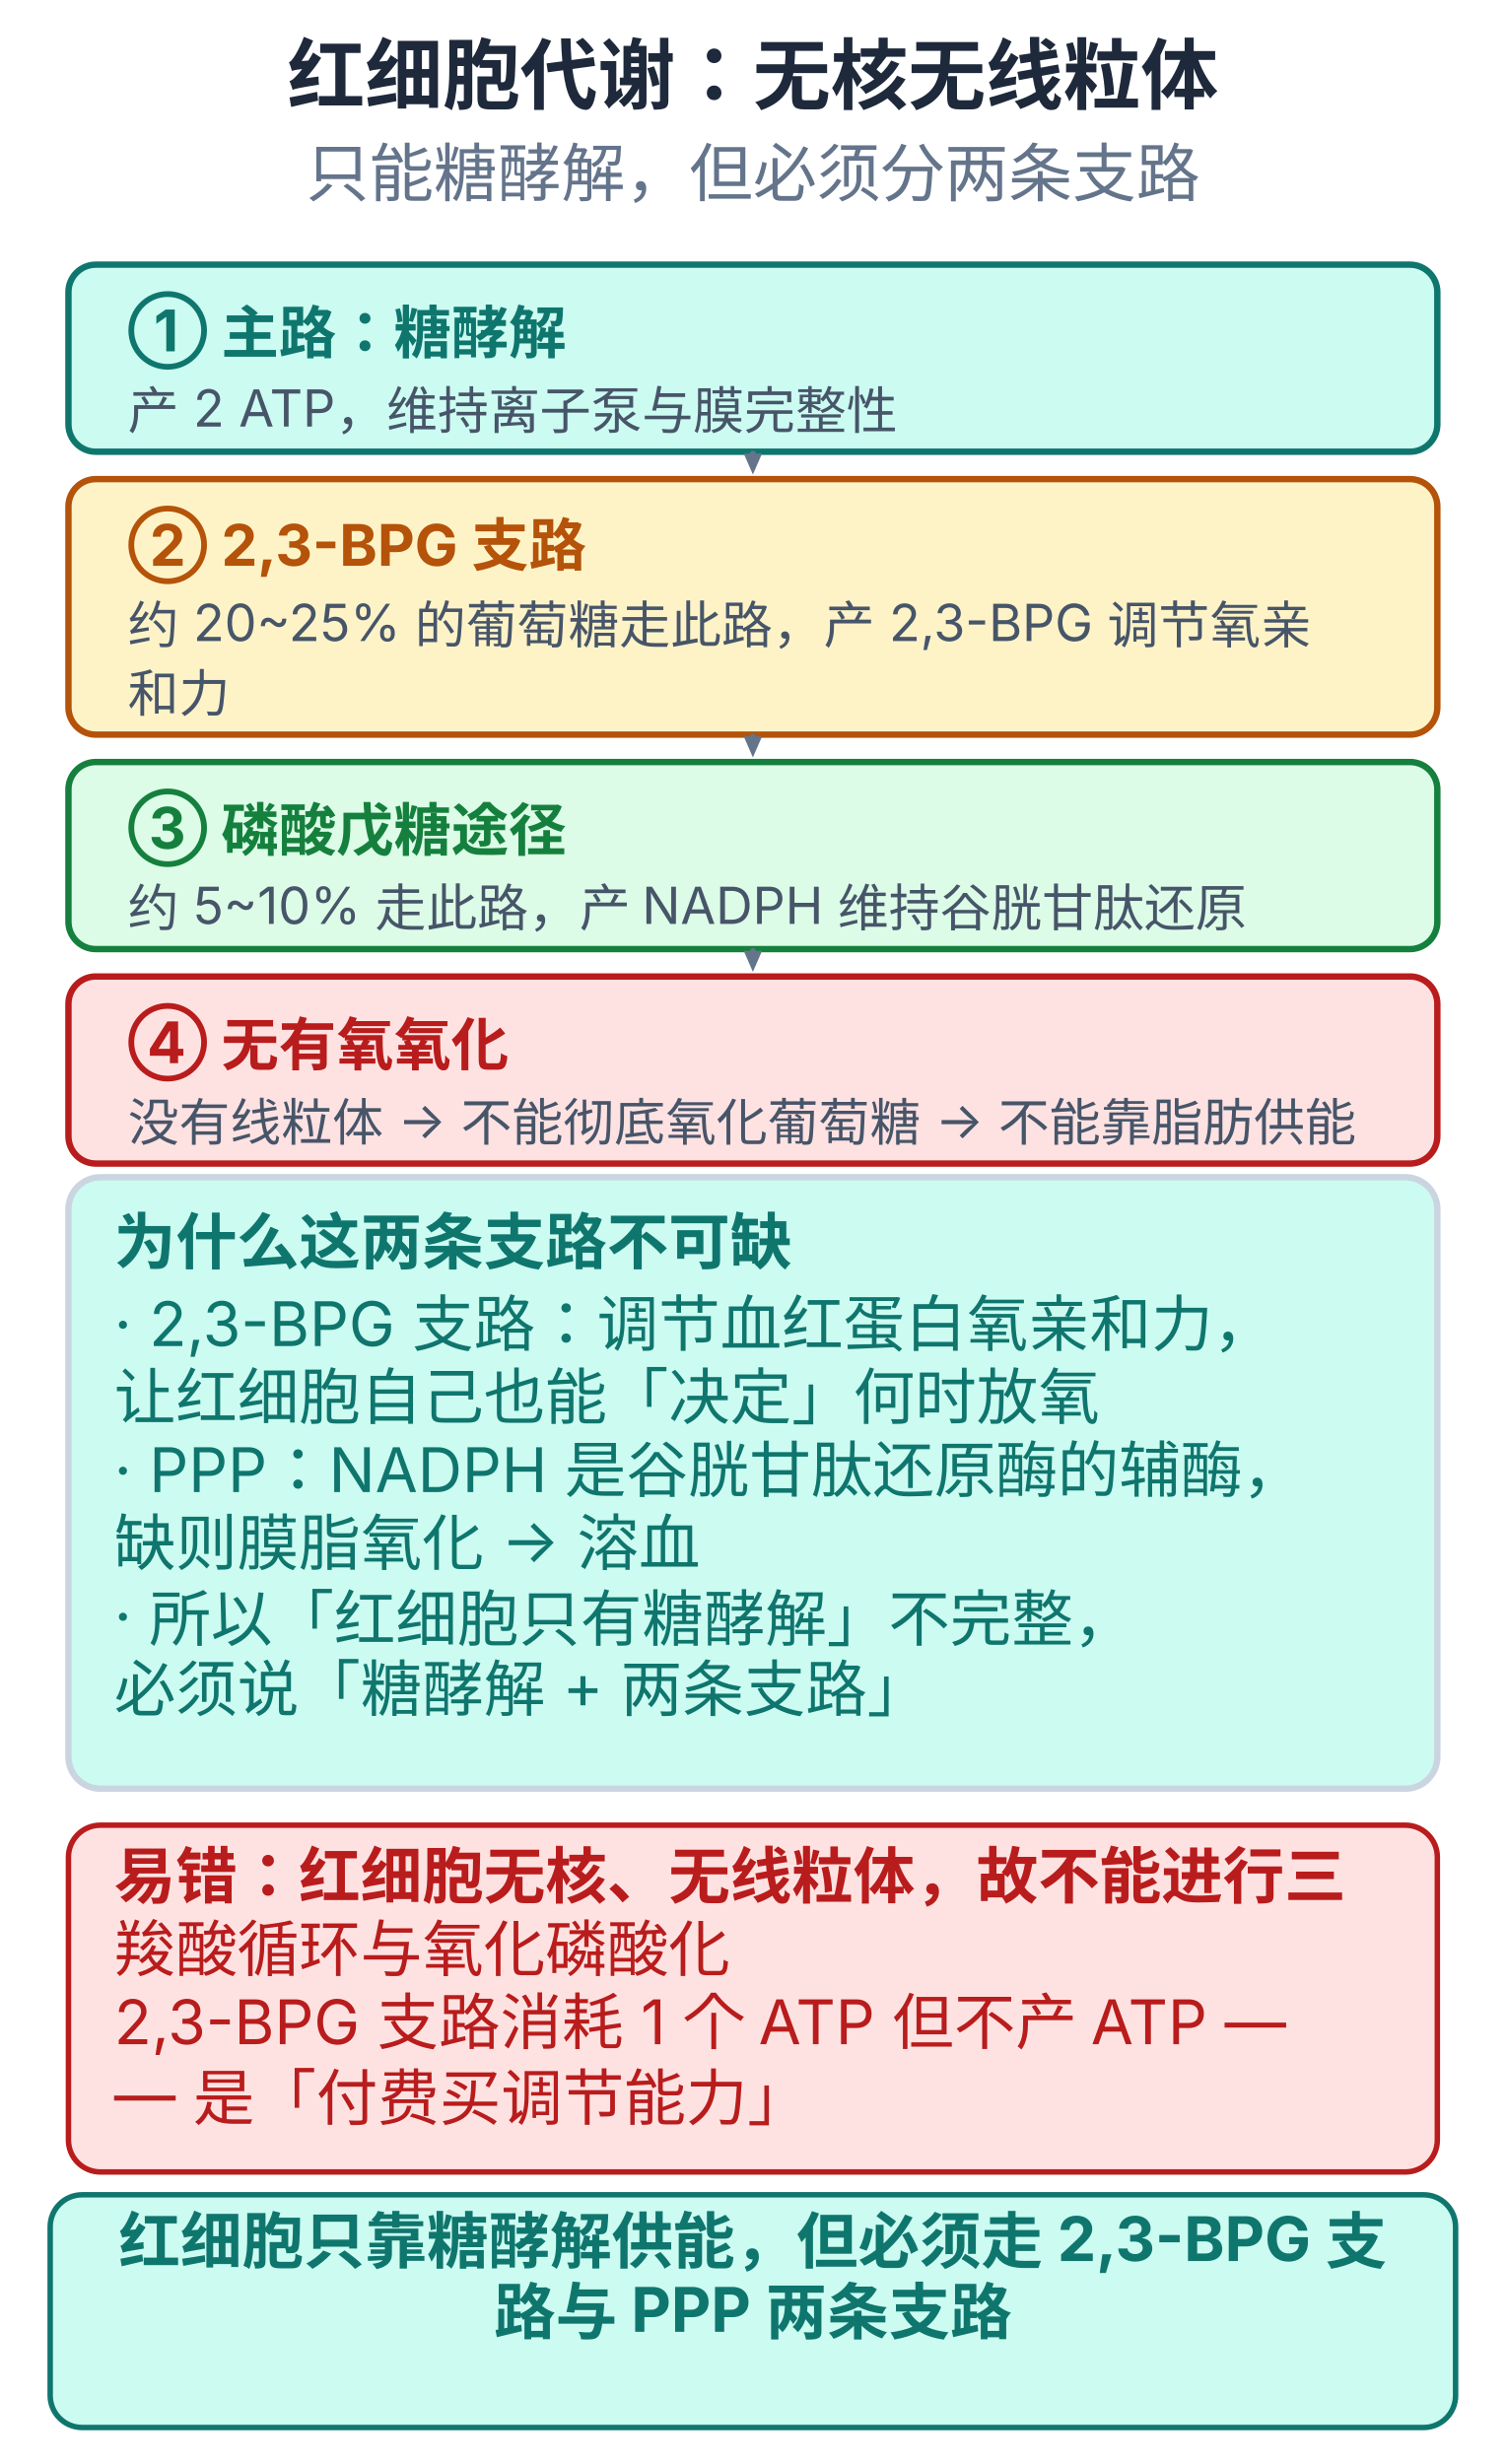
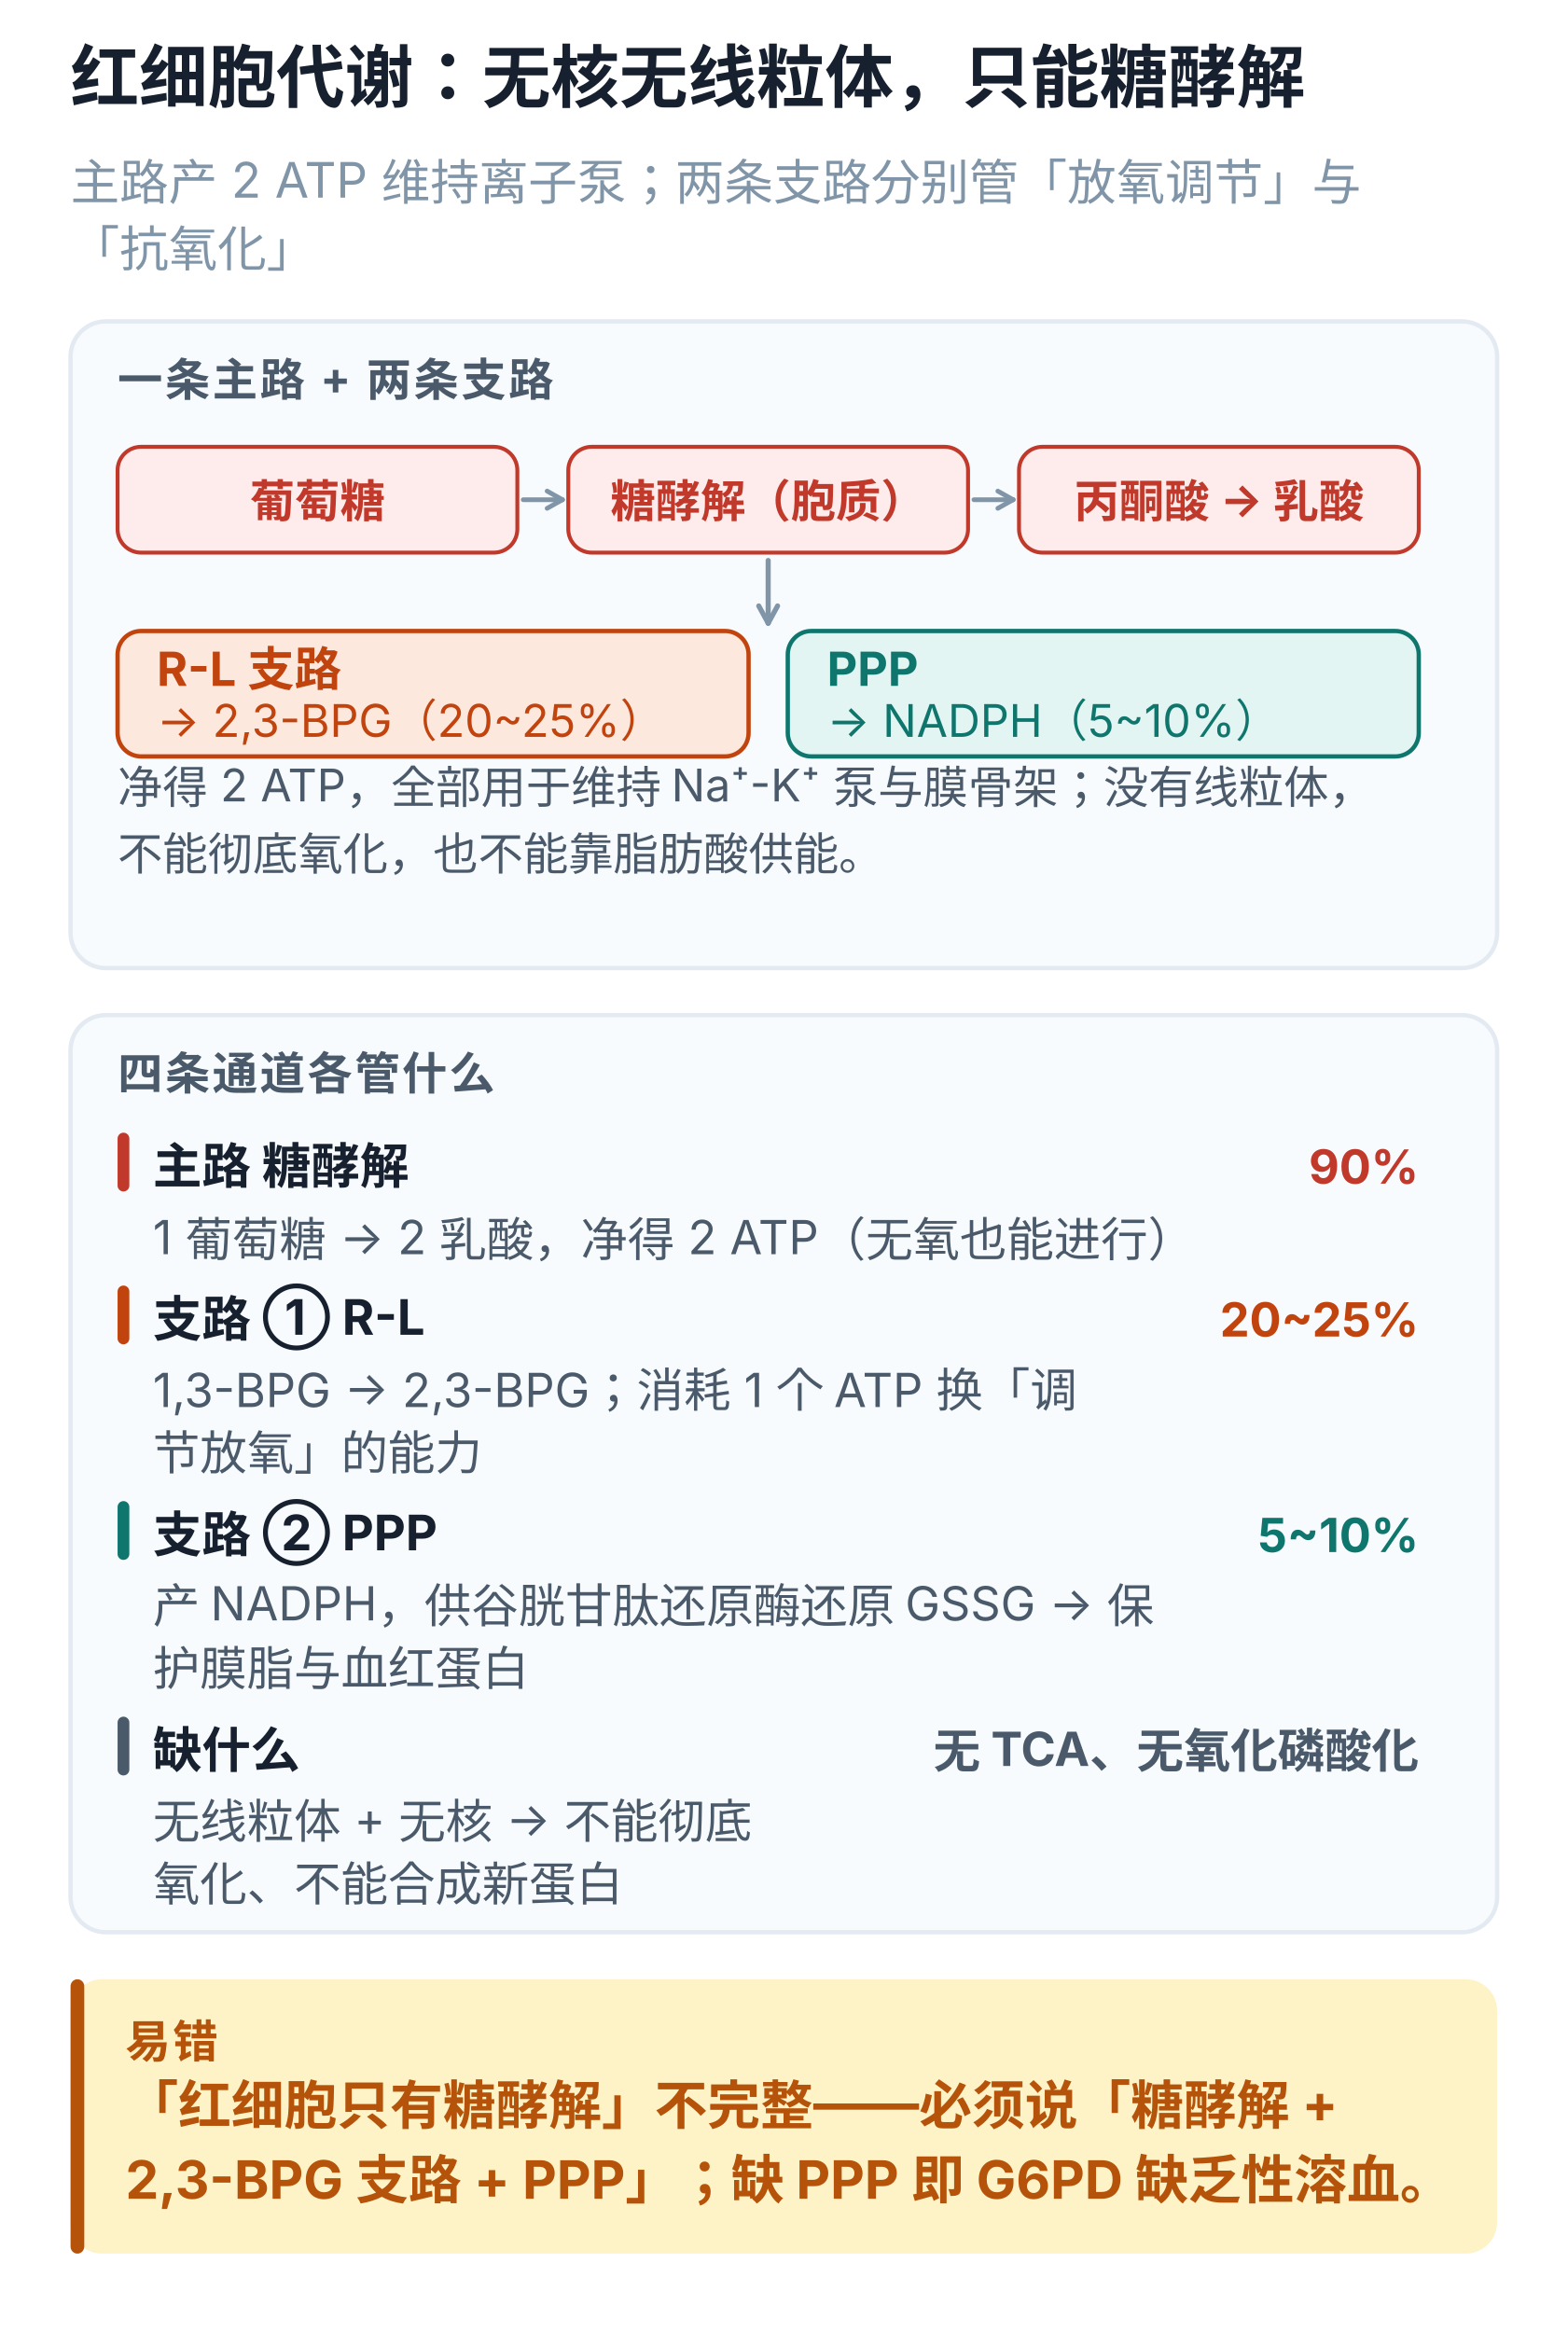
- <svg xmlns="http://www.w3.org/2000/svg" viewBox="0 0 330 540" width="100%" style="max-width:330px;display:block;margin:0 auto;background:#ffffff;border-radius:10px" role="img">
-   <text x="165.0" y="22.6" text-anchor="middle" font-size="17" font-weight="700" fill="#1e293b" font-family="-apple-system,'PingFang SC','Microsoft YaHei',sans-serif">红细胞代谢：无核无线粒体</text>
-   <text x="165.0" y="43.0" text-anchor="middle" font-size="14" font-weight="400" fill="#64748b" font-family="-apple-system,'PingFang SC','Microsoft YaHei',sans-serif">只能糖酵解，但必须分两条支路</text>
-   <rect x="15.0" y="58.0" width="300.0" height="41.0" rx="6" fill="#ccfbf1" stroke="#0f766e" stroke-width="1.4" />
-   <text x="28.0" y="77.0" text-anchor="start" font-size="12.6" font-weight="700" fill="#0f766e" font-family="-apple-system,'PingFang SC','Microsoft YaHei',sans-serif">① 主路：糖酵解</text>
-   <text x="28.0" y="94.0" text-anchor="start" font-size="11.2" font-weight="400" fill="#475569" font-family="-apple-system,'PingFang SC','Microsoft YaHei',sans-serif">产 2 ATP，维持离子泵与膜完整性</text>
-   <line x1="165.0" y1="100.0" x2="165.0" y2="99.5" stroke="#64748b" stroke-width="1.4" stroke-linecap="round" />
-   <polygon points="165.0,104.0 163.0,99.4 167.0,99.4" fill="#64748b" />
-   <rect x="15.0" y="105.0" width="300.0" height="56.0" rx="6" fill="#fef3c7" stroke="#b45309" stroke-width="1.4" />
-   <text x="28.0" y="124.0" text-anchor="start" font-size="12.6" font-weight="700" fill="#b45309" font-family="-apple-system,'PingFang SC','Microsoft YaHei',sans-serif">② 2,3-BPG 支路</text>
-   <text x="28.0" y="141.0" text-anchor="start" font-size="11.2" font-weight="400" fill="#475569" font-family="-apple-system,'PingFang SC','Microsoft YaHei',sans-serif">约 20~25% 的葡萄糖走此路，产 2,3-BPG 调节氧亲</text>
-   <text x="28.0" y="156.0" text-anchor="start" font-size="11.2" font-weight="400" fill="#475569" font-family="-apple-system,'PingFang SC','Microsoft YaHei',sans-serif">和力</text>
-   <line x1="165.0" y1="162.0" x2="165.0" y2="161.5" stroke="#64748b" stroke-width="1.4" stroke-linecap="round" />
-   <polygon points="165.0,166.0 163.0,161.4 167.0,161.4" fill="#64748b" />
-   <rect x="15.0" y="167.0" width="300.0" height="41.0" rx="6" fill="#dcfce7" stroke="#15803d" stroke-width="1.4" />
-   <text x="28.0" y="186.0" text-anchor="start" font-size="12.6" font-weight="700" fill="#15803d" font-family="-apple-system,'PingFang SC','Microsoft YaHei',sans-serif">③ 磷酸戊糖途径</text>
-   <text x="28.0" y="203.0" text-anchor="start" font-size="11.2" font-weight="400" fill="#475569" font-family="-apple-system,'PingFang SC','Microsoft YaHei',sans-serif">约 5~10% 走此路，产 NADPH 维持谷胱甘肽还原</text>
-   <line x1="165.0" y1="209.0" x2="165.0" y2="208.5" stroke="#64748b" stroke-width="1.4" stroke-linecap="round" />
-   <polygon points="165.0,213.0 163.0,208.4 167.0,208.4" fill="#64748b" />
-   <rect x="15.0" y="214.0" width="300.0" height="41.0" rx="6" fill="#fee2e2" stroke="#b91c1c" stroke-width="1.4" />
-   <text x="28.0" y="233.0" text-anchor="start" font-size="12.6" font-weight="700" fill="#b91c1c" font-family="-apple-system,'PingFang SC','Microsoft YaHei',sans-serif">④ 无有氧氧化</text>
-   <text x="28.0" y="250.0" text-anchor="start" font-size="11.2" font-weight="400" fill="#475569" font-family="-apple-system,'PingFang SC','Microsoft YaHei',sans-serif">没有线粒体 → 不能彻底氧化葡萄糖 → 不能靠脂肪供能</text>
-   <rect x="15.0" y="258.0" width="300.0" height="134.0" rx="7" fill="#ccfbf1" stroke="#cbd5e1" stroke-width="1.4" />
-   <text x="25.0" y="277.0" text-anchor="start" font-size="13.5" font-weight="700" fill="#0f766e" font-family="-apple-system,'PingFang SC','Microsoft YaHei',sans-serif">为什么这两条支路不可缺</text>
-   <text x="25.0" y="295.0" text-anchor="start" font-size="13.5" font-weight="400" fill="#0f766e" font-family="-apple-system,'PingFang SC','Microsoft YaHei',sans-serif">· 2,3-BPG 支路：调节血红蛋白氧亲和力，</text>
-   <text x="25.0" y="311.0" text-anchor="start" font-size="13.5" font-weight="400" fill="#0f766e" font-family="-apple-system,'PingFang SC','Microsoft YaHei',sans-serif">让红细胞自己也能「决定」何时放氧</text>
-   <text x="25.0" y="327.0" text-anchor="start" font-size="13.5" font-weight="400" fill="#0f766e" font-family="-apple-system,'PingFang SC','Microsoft YaHei',sans-serif">· PPP：NADPH 是谷胱甘肽还原酶的辅酶，</text>
-   <text x="25.0" y="343.0" text-anchor="start" font-size="13.5" font-weight="400" fill="#0f766e" font-family="-apple-system,'PingFang SC','Microsoft YaHei',sans-serif">缺则膜脂氧化 → 溶血</text>
-   <text x="25.0" y="359.0" text-anchor="start" font-size="13.5" font-weight="400" fill="#0f766e" font-family="-apple-system,'PingFang SC','Microsoft YaHei',sans-serif">· 所以「红细胞只有糖酵解」不完整，</text>
-   <text x="25.0" y="375.0" text-anchor="start" font-size="13.5" font-weight="400" fill="#0f766e" font-family="-apple-system,'PingFang SC','Microsoft YaHei',sans-serif">必须说「糖酵解 + 两条支路」</text>
-   <rect x="15.0" y="400.0" width="300.0" height="76.0" rx="7" fill="#fee2e2" stroke="#b91c1c" stroke-width="1.2" />
-   <text x="25.0" y="416.0" text-anchor="start" font-size="13.5" font-weight="700" fill="#b91c1c" font-family="-apple-system,'PingFang SC','Microsoft YaHei',sans-serif">易错：红细胞无核、无线粒体，故不能进行三</text>
-   <text x="25.0" y="432.0" text-anchor="start" font-size="13.5" font-weight="400" fill="#b91c1c" font-family="-apple-system,'PingFang SC','Microsoft YaHei',sans-serif">羧酸循环与氧化磷酸化</text>
-   <text x="25.0" y="448.0" text-anchor="start" font-size="13.5" font-weight="400" fill="#b91c1c" font-family="-apple-system,'PingFang SC','Microsoft YaHei',sans-serif">2,3-BPG 支路消耗 1 个 ATP 但不产 ATP —</text>
-   <text x="25.0" y="464.0" text-anchor="start" font-size="13.5" font-weight="400" fill="#b91c1c" font-family="-apple-system,'PingFang SC','Microsoft YaHei',sans-serif">— 是「付费买调节能力」</text>
-   <rect x="11.0" y="481.0" width="308.0" height="51.0" rx="7" fill="#ccfbf1" stroke="#0f766e" stroke-width="1.2" />
-   <text x="165.0" y="496.0" text-anchor="middle" font-size="13.5" font-weight="700" fill="#0f766e" font-family="-apple-system,'PingFang SC','Microsoft YaHei',sans-serif">红细胞只靠糖酵解供能，但必须走 2,3-BPG 支</text>
-   <text x="165.0" y="511.5" text-anchor="middle" font-size="13.5" font-weight="700" fill="#0f766e" font-family="-apple-system,'PingFang SC','Microsoft YaHei',sans-serif">路与 PPP 两条支路</text>
+ <svg xmlns="http://www.w3.org/2000/svg" viewBox="0 0 400 595" width="100%" style="max-width:400px;display:block;margin:0 auto;background:#ffffff;border-radius:12px" role="img" aria-label="红细胞代谢：无核无线粒体，只能糖酵解">
+   <text x="18.0" y="26.0" font-size="17.5" font-weight="700" fill="#16202e" font-family="-apple-system,BlinkMacSystemFont,'PingFang SC','Microsoft YaHei',sans-serif">红细胞代谢：无核无线粒体，只能糖酵解</text>
+   <text x="18.0" y="51.0" font-size="12.5" font-weight="400" fill="#8095a8" font-family="-apple-system,BlinkMacSystemFont,'PingFang SC','Microsoft YaHei',sans-serif">主路产 2 ATP 维持离子泵；两条支路分别管「放氧调节」与</text>
+   <text x="18.0" y="68.0" font-size="12.5" font-weight="400" fill="#8095a8" font-family="-apple-system,BlinkMacSystemFont,'PingFang SC','Microsoft YaHei',sans-serif">「抗氧化」</text>
+   <rect x="18.0" y="82.0" width="364.0" height="165.0" rx="9" fill="#f8fbfd" stroke="#e3eaf2" stroke-width="1.1" />
+   <text x="30.0" y="101.0" font-size="11.5" font-weight="700" fill="#4a5a6b" letter-spacing="0.6" font-family="-apple-system,BlinkMacSystemFont,'PingFang SC','Microsoft YaHei',sans-serif">一条主路 + 两条支路</text>
+   <rect x="30.0" y="114.0" width="102.0" height="27.0" rx="6" fill="#fdeceb" stroke="#c0392b" stroke-width="1" />
+   <text x="81.0" y="132.0" text-anchor="middle" font-size="11.5" font-weight="700" fill="#c0392b" font-family="-apple-system,BlinkMacSystemFont,'PingFang SC','Microsoft YaHei',sans-serif">葡萄糖</text>
+   <line x1="133.5" y1="127.5" x2="143.5" y2="127.5" stroke="#8095a8" stroke-width="1.2" stroke-linecap="round" />
+   <line x1="143.5" y1="127.5" x2="139.6" y2="129.7" stroke="#8095a8" stroke-width="1.2" stroke-linecap="round" />
+   <line x1="143.5" y1="127.5" x2="139.6" y2="125.3" stroke="#8095a8" stroke-width="1.2" stroke-linecap="round" />
+   <rect x="145.0" y="114.0" width="102.0" height="27.0" rx="6" fill="#fdeceb" stroke="#c0392b" stroke-width="1" />
+   <text x="196.0" y="132.0" text-anchor="middle" font-size="11.5" font-weight="700" fill="#c0392b" font-family="-apple-system,BlinkMacSystemFont,'PingFang SC','Microsoft YaHei',sans-serif">糖酵解（胞质）</text>
+   <line x1="248.5" y1="127.5" x2="258.5" y2="127.5" stroke="#8095a8" stroke-width="1.2" stroke-linecap="round" />
+   <line x1="258.5" y1="127.5" x2="254.6" y2="129.7" stroke="#8095a8" stroke-width="1.2" stroke-linecap="round" />
+   <line x1="258.5" y1="127.5" x2="254.6" y2="125.3" stroke="#8095a8" stroke-width="1.2" stroke-linecap="round" />
+   <rect x="260.0" y="114.0" width="102.0" height="27.0" rx="6" fill="#fdeceb" stroke="#c0392b" stroke-width="1" />
+   <text x="311.0" y="132.0" text-anchor="middle" font-size="11.5" font-weight="700" fill="#c0392b" font-family="-apple-system,BlinkMacSystemFont,'PingFang SC','Microsoft YaHei',sans-serif">丙酮酸 → 乳酸</text>
+   <rect x="30.0" y="161.0" width="161.0" height="32.0" rx="6" fill="#fde8dd" stroke="#c1440e" stroke-width="1.1" />
+   <text x="40.0" y="175.0" font-size="12" font-weight="700" fill="#c1440e" font-family="-apple-system,BlinkMacSystemFont,'PingFang SC','Microsoft YaHei',sans-serif">R-L 支路</text>
+   <text x="40.0" y="188.0" font-size="11.5" font-weight="400" fill="#c1440e" font-family="-apple-system,BlinkMacSystemFont,'PingFang SC','Microsoft YaHei',sans-serif">→ 2,3-BPG（20~25%）</text>
+   <rect x="201.0" y="161.0" width="161.0" height="32.0" rx="6" fill="#e2f5f2" stroke="#0f766e" stroke-width="1.1" />
+   <text x="211.0" y="175.0" font-size="12" font-weight="700" fill="#0f766e" font-family="-apple-system,BlinkMacSystemFont,'PingFang SC','Microsoft YaHei',sans-serif">PPP</text>
+   <text x="211.0" y="188.0" font-size="11.5" font-weight="400" fill="#0f766e" font-family="-apple-system,BlinkMacSystemFont,'PingFang SC','Microsoft YaHei',sans-serif">→ NADPH（5~10%）</text>
+   <line x1="196.0" y1="143.0" x2="196.0" y2="159.0" stroke="#8095a8" stroke-width="1.3" stroke-linecap="round" />
+   <line x1="196.0" y1="159.0" x2="193.6" y2="154.6" stroke="#8095a8" stroke-width="1.3" stroke-linecap="round" />
+   <line x1="196.0" y1="159.0" x2="198.4" y2="154.6" stroke="#8095a8" stroke-width="1.3" stroke-linecap="round" />
+   <text x="30.0" y="205.0" font-size="11.5" font-weight="400" fill="#4a5a6b" font-family="-apple-system,BlinkMacSystemFont,'PingFang SC','Microsoft YaHei',sans-serif">净得 2 ATP，全部用于维持 Na⁺-K⁺ 泵与膜骨架；没有线粒体，</text>
+   <text x="30.0" y="222.0" font-size="11.5" font-weight="400" fill="#4a5a6b" font-family="-apple-system,BlinkMacSystemFont,'PingFang SC','Microsoft YaHei',sans-serif">不能彻底氧化，也不能靠脂肪酸供能。</text>
+   <rect x="18.0" y="259.0" width="364.0" height="234.0" rx="9" fill="#f8fbfd" stroke="#e3eaf2" stroke-width="1.1" />
+   <text x="30.0" y="278.0" font-size="11.5" font-weight="700" fill="#4a5a6b" letter-spacing="0.6" font-family="-apple-system,BlinkMacSystemFont,'PingFang SC','Microsoft YaHei',sans-serif">四条通道各管什么</text>
+   <rect x="30.0" y="289.0" width="3.0" height="15.0" rx="1.5" fill="#c0392b" />
+   <text x="39.0" y="302.0" font-size="12.5" font-weight="700" fill="#16202e" font-family="-apple-system,BlinkMacSystemFont,'PingFang SC','Microsoft YaHei',sans-serif">主路 糖酵解</text>
+   <text x="362.0" y="302.0" text-anchor="end" font-size="12" font-weight="700" fill="#c0392b" font-family="-apple-system,BlinkMacSystemFont,'PingFang SC','Microsoft YaHei',sans-serif">90%</text>
+   <text x="39.0" y="320.0" font-size="12" font-weight="400" fill="#4a5a6b" font-family="-apple-system,BlinkMacSystemFont,'PingFang SC','Microsoft YaHei',sans-serif">1 葡萄糖 → 2 乳酸，净得 2 ATP（无氧也能进行）</text>
+   <rect x="30.0" y="328.0" width="3.0" height="15.0" rx="1.5" fill="#c1440e" />
+   <text x="39.0" y="341.0" font-size="12.5" font-weight="700" fill="#16202e" font-family="-apple-system,BlinkMacSystemFont,'PingFang SC','Microsoft YaHei',sans-serif">支路 ① R-L</text>
+   <text x="362.0" y="341.0" text-anchor="end" font-size="12" font-weight="700" fill="#c1440e" font-family="-apple-system,BlinkMacSystemFont,'PingFang SC','Microsoft YaHei',sans-serif">20~25%</text>
+   <text x="39.0" y="359.0" font-size="12" font-weight="400" fill="#4a5a6b" font-family="-apple-system,BlinkMacSystemFont,'PingFang SC','Microsoft YaHei',sans-serif">1,3-BPG → 2,3-BPG；消耗 1 个 ATP 换「调</text>
+   <text x="39.0" y="375.0" font-size="12" font-weight="400" fill="#4a5a6b" font-family="-apple-system,BlinkMacSystemFont,'PingFang SC','Microsoft YaHei',sans-serif">节放氧」的能力</text>
+   <rect x="30.0" y="383.0" width="3.0" height="15.0" rx="1.5" fill="#0f766e" />
+   <text x="39.0" y="396.0" font-size="12.5" font-weight="700" fill="#16202e" font-family="-apple-system,BlinkMacSystemFont,'PingFang SC','Microsoft YaHei',sans-serif">支路 ② PPP</text>
+   <text x="362.0" y="396.0" text-anchor="end" font-size="12" font-weight="700" fill="#0f766e" font-family="-apple-system,BlinkMacSystemFont,'PingFang SC','Microsoft YaHei',sans-serif">5~10%</text>
+   <text x="39.0" y="414.0" font-size="12" font-weight="400" fill="#4a5a6b" font-family="-apple-system,BlinkMacSystemFont,'PingFang SC','Microsoft YaHei',sans-serif">产 NADPH，供谷胱甘肽还原酶还原 GSSG → 保</text>
+   <text x="39.0" y="430.0" font-size="12" font-weight="400" fill="#4a5a6b" font-family="-apple-system,BlinkMacSystemFont,'PingFang SC','Microsoft YaHei',sans-serif">护膜脂与血红蛋白</text>
+   <rect x="30.0" y="438.0" width="3.0" height="15.0" rx="1.5" fill="#4a5a6b" />
+   <text x="39.0" y="451.0" font-size="12.5" font-weight="700" fill="#16202e" font-family="-apple-system,BlinkMacSystemFont,'PingFang SC','Microsoft YaHei',sans-serif">缺什么</text>
+   <text x="362.0" y="451.0" text-anchor="end" font-size="12" font-weight="700" fill="#4a5a6b" font-family="-apple-system,BlinkMacSystemFont,'PingFang SC','Microsoft YaHei',sans-serif">无 TCA、无氧化磷酸化</text>
+   <text x="39.0" y="469.0" font-size="12" font-weight="400" fill="#4a5a6b" font-family="-apple-system,BlinkMacSystemFont,'PingFang SC','Microsoft YaHei',sans-serif">无线粒体 + 无核 → 不能彻底</text>
+   <text x="39.0" y="485.0" font-size="12" font-weight="400" fill="#4a5a6b" font-family="-apple-system,BlinkMacSystemFont,'PingFang SC','Microsoft YaHei',sans-serif">氧化、不能合成新蛋白</text>
+   <rect x="18.0" y="505.0" width="364.0" height="70.0" rx="8" fill="#fef3c7" />
+   <rect x="18.0" y="505.0" width="3.5" height="70.0" rx="1.8" fill="#b45309" />
+   <text x="32.0" y="525.0" font-size="11.5" font-weight="700" fill="#b45309" letter-spacing="0.6" font-family="-apple-system,BlinkMacSystemFont,'PingFang SC','Microsoft YaHei',sans-serif">易错</text>
+   <text x="32.0" y="542.0" font-size="13.5" font-weight="700" fill="#b45309" font-family="-apple-system,BlinkMacSystemFont,'PingFang SC','Microsoft YaHei',sans-serif">「红细胞只有糖酵解」不完整——必须说「糖酵解 +</text>
+   <text x="32.0" y="561.0" font-size="13.5" font-weight="700" fill="#b45309" font-family="-apple-system,BlinkMacSystemFont,'PingFang SC','Microsoft YaHei',sans-serif">2,3-BPG 支路 + PPP」；缺 PPP 即 G6PD 缺乏性溶血。</text>
</svg>
